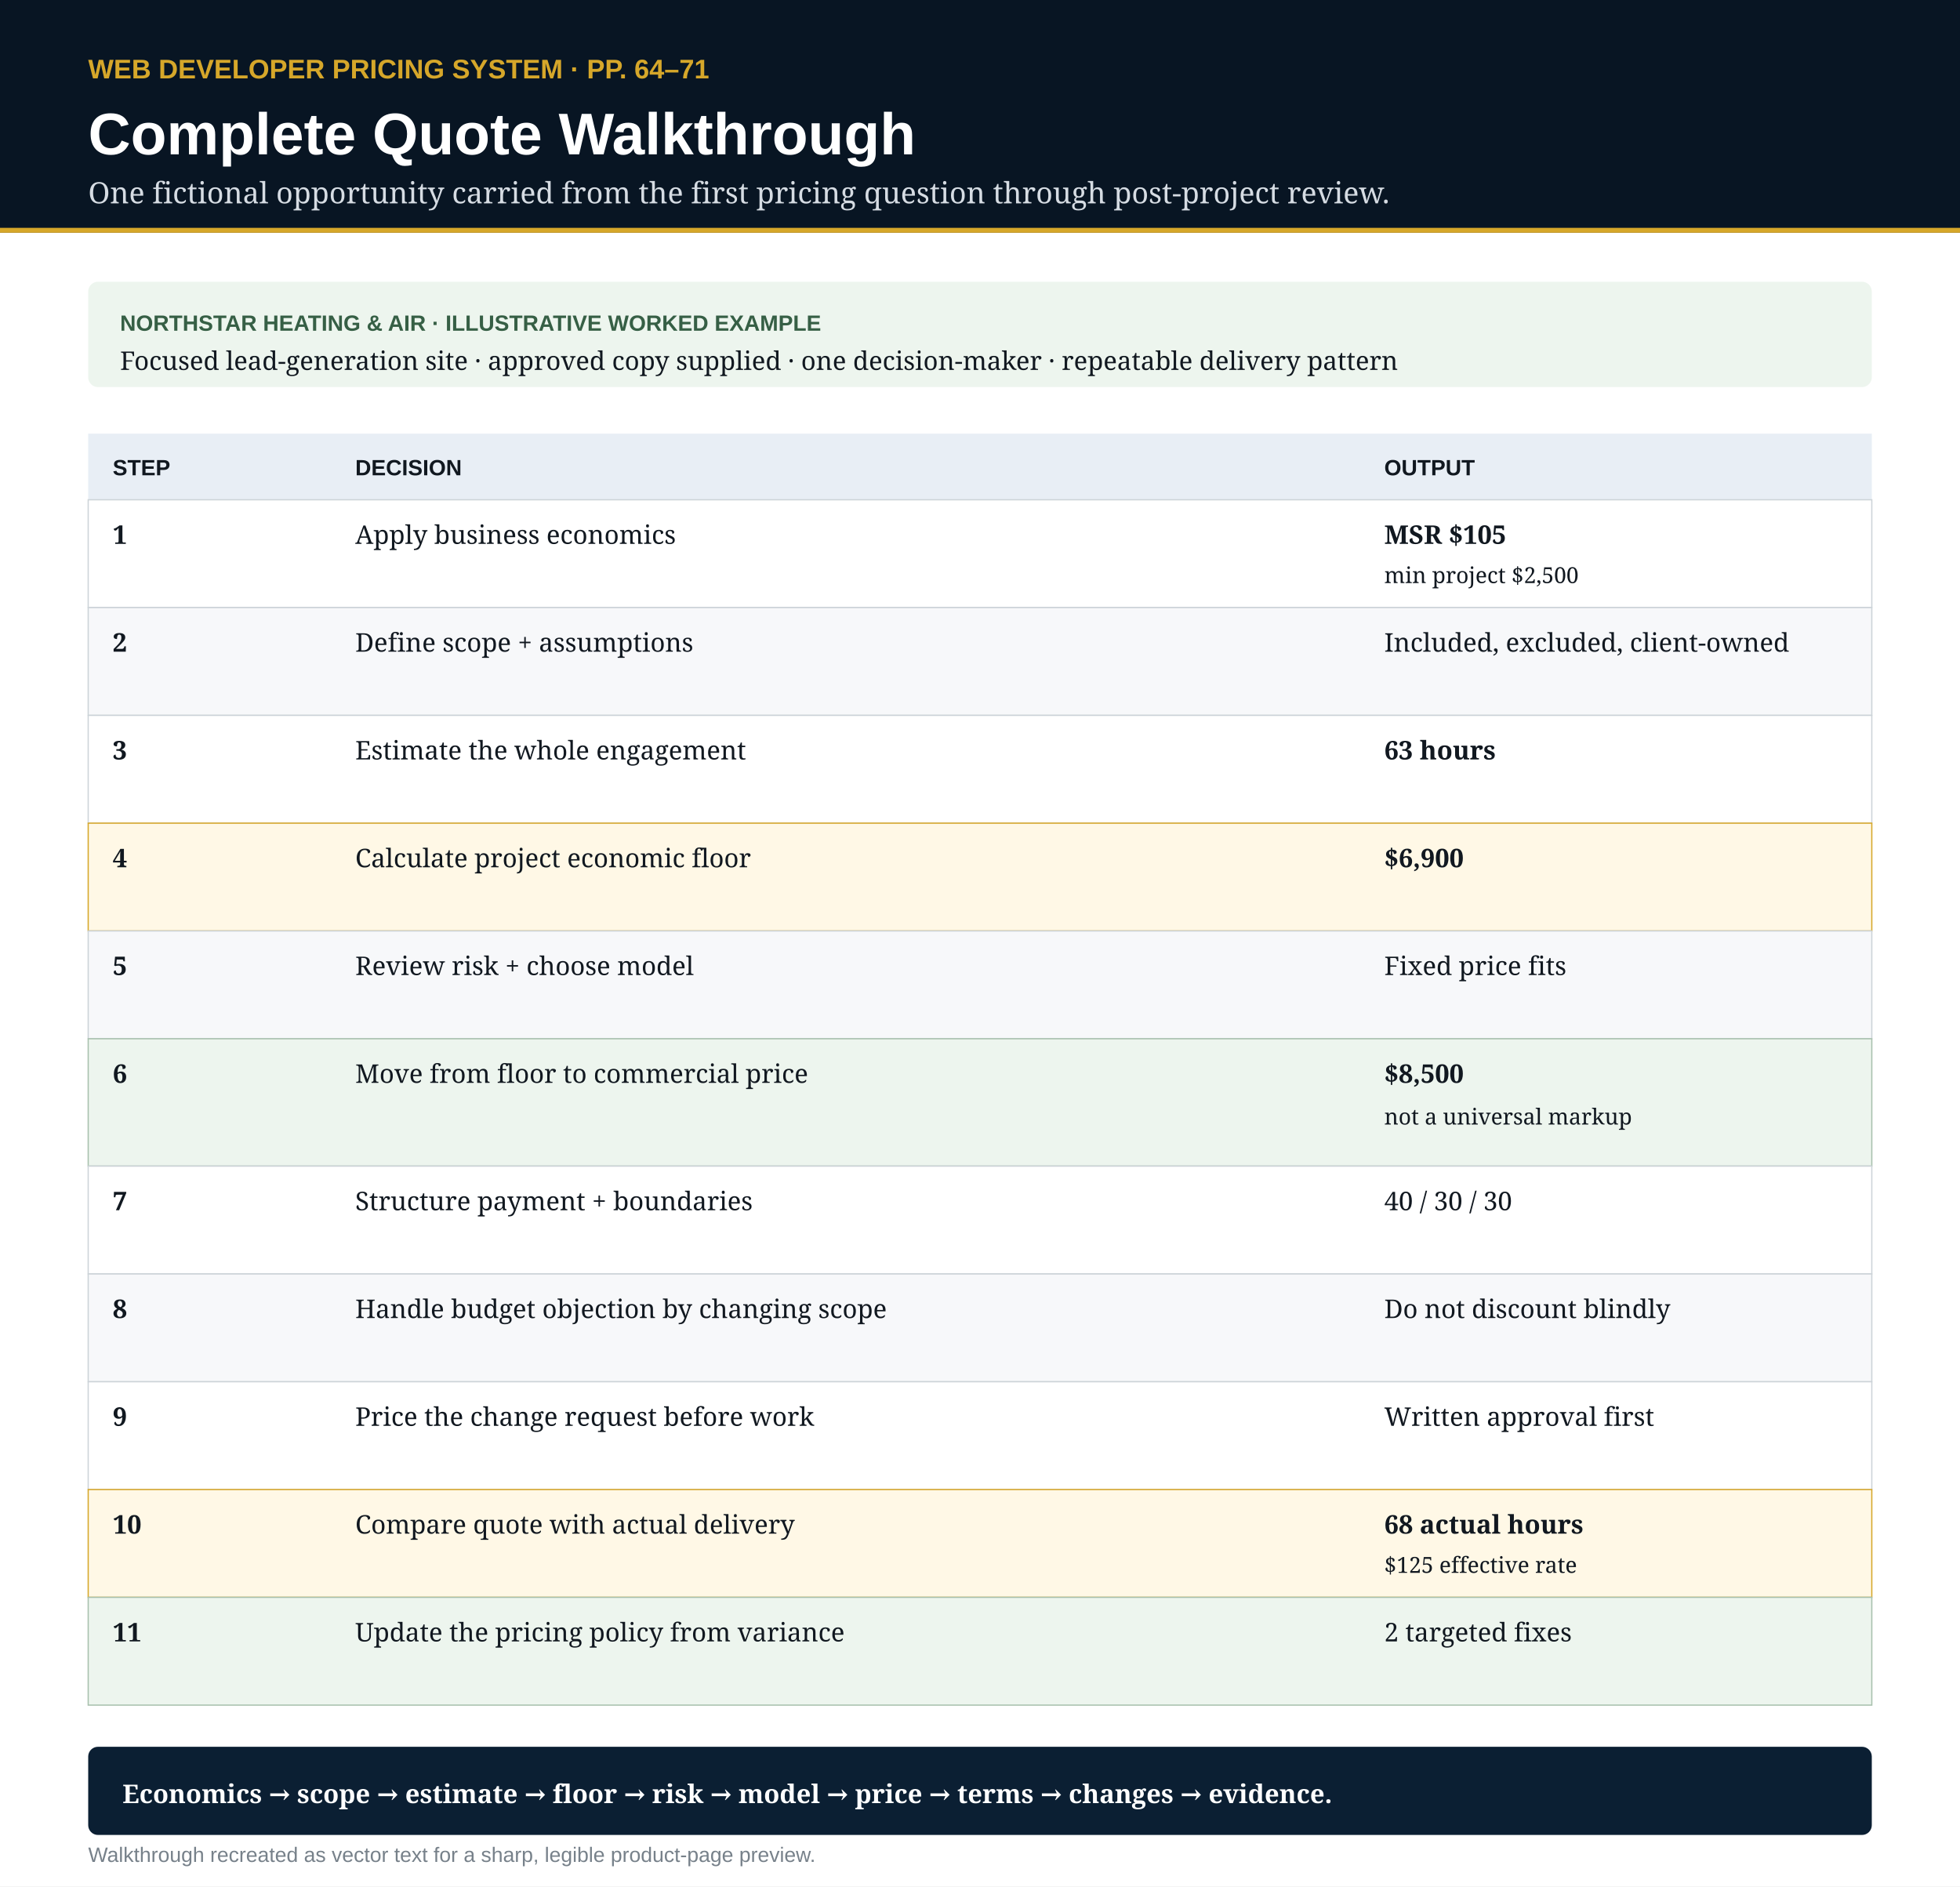
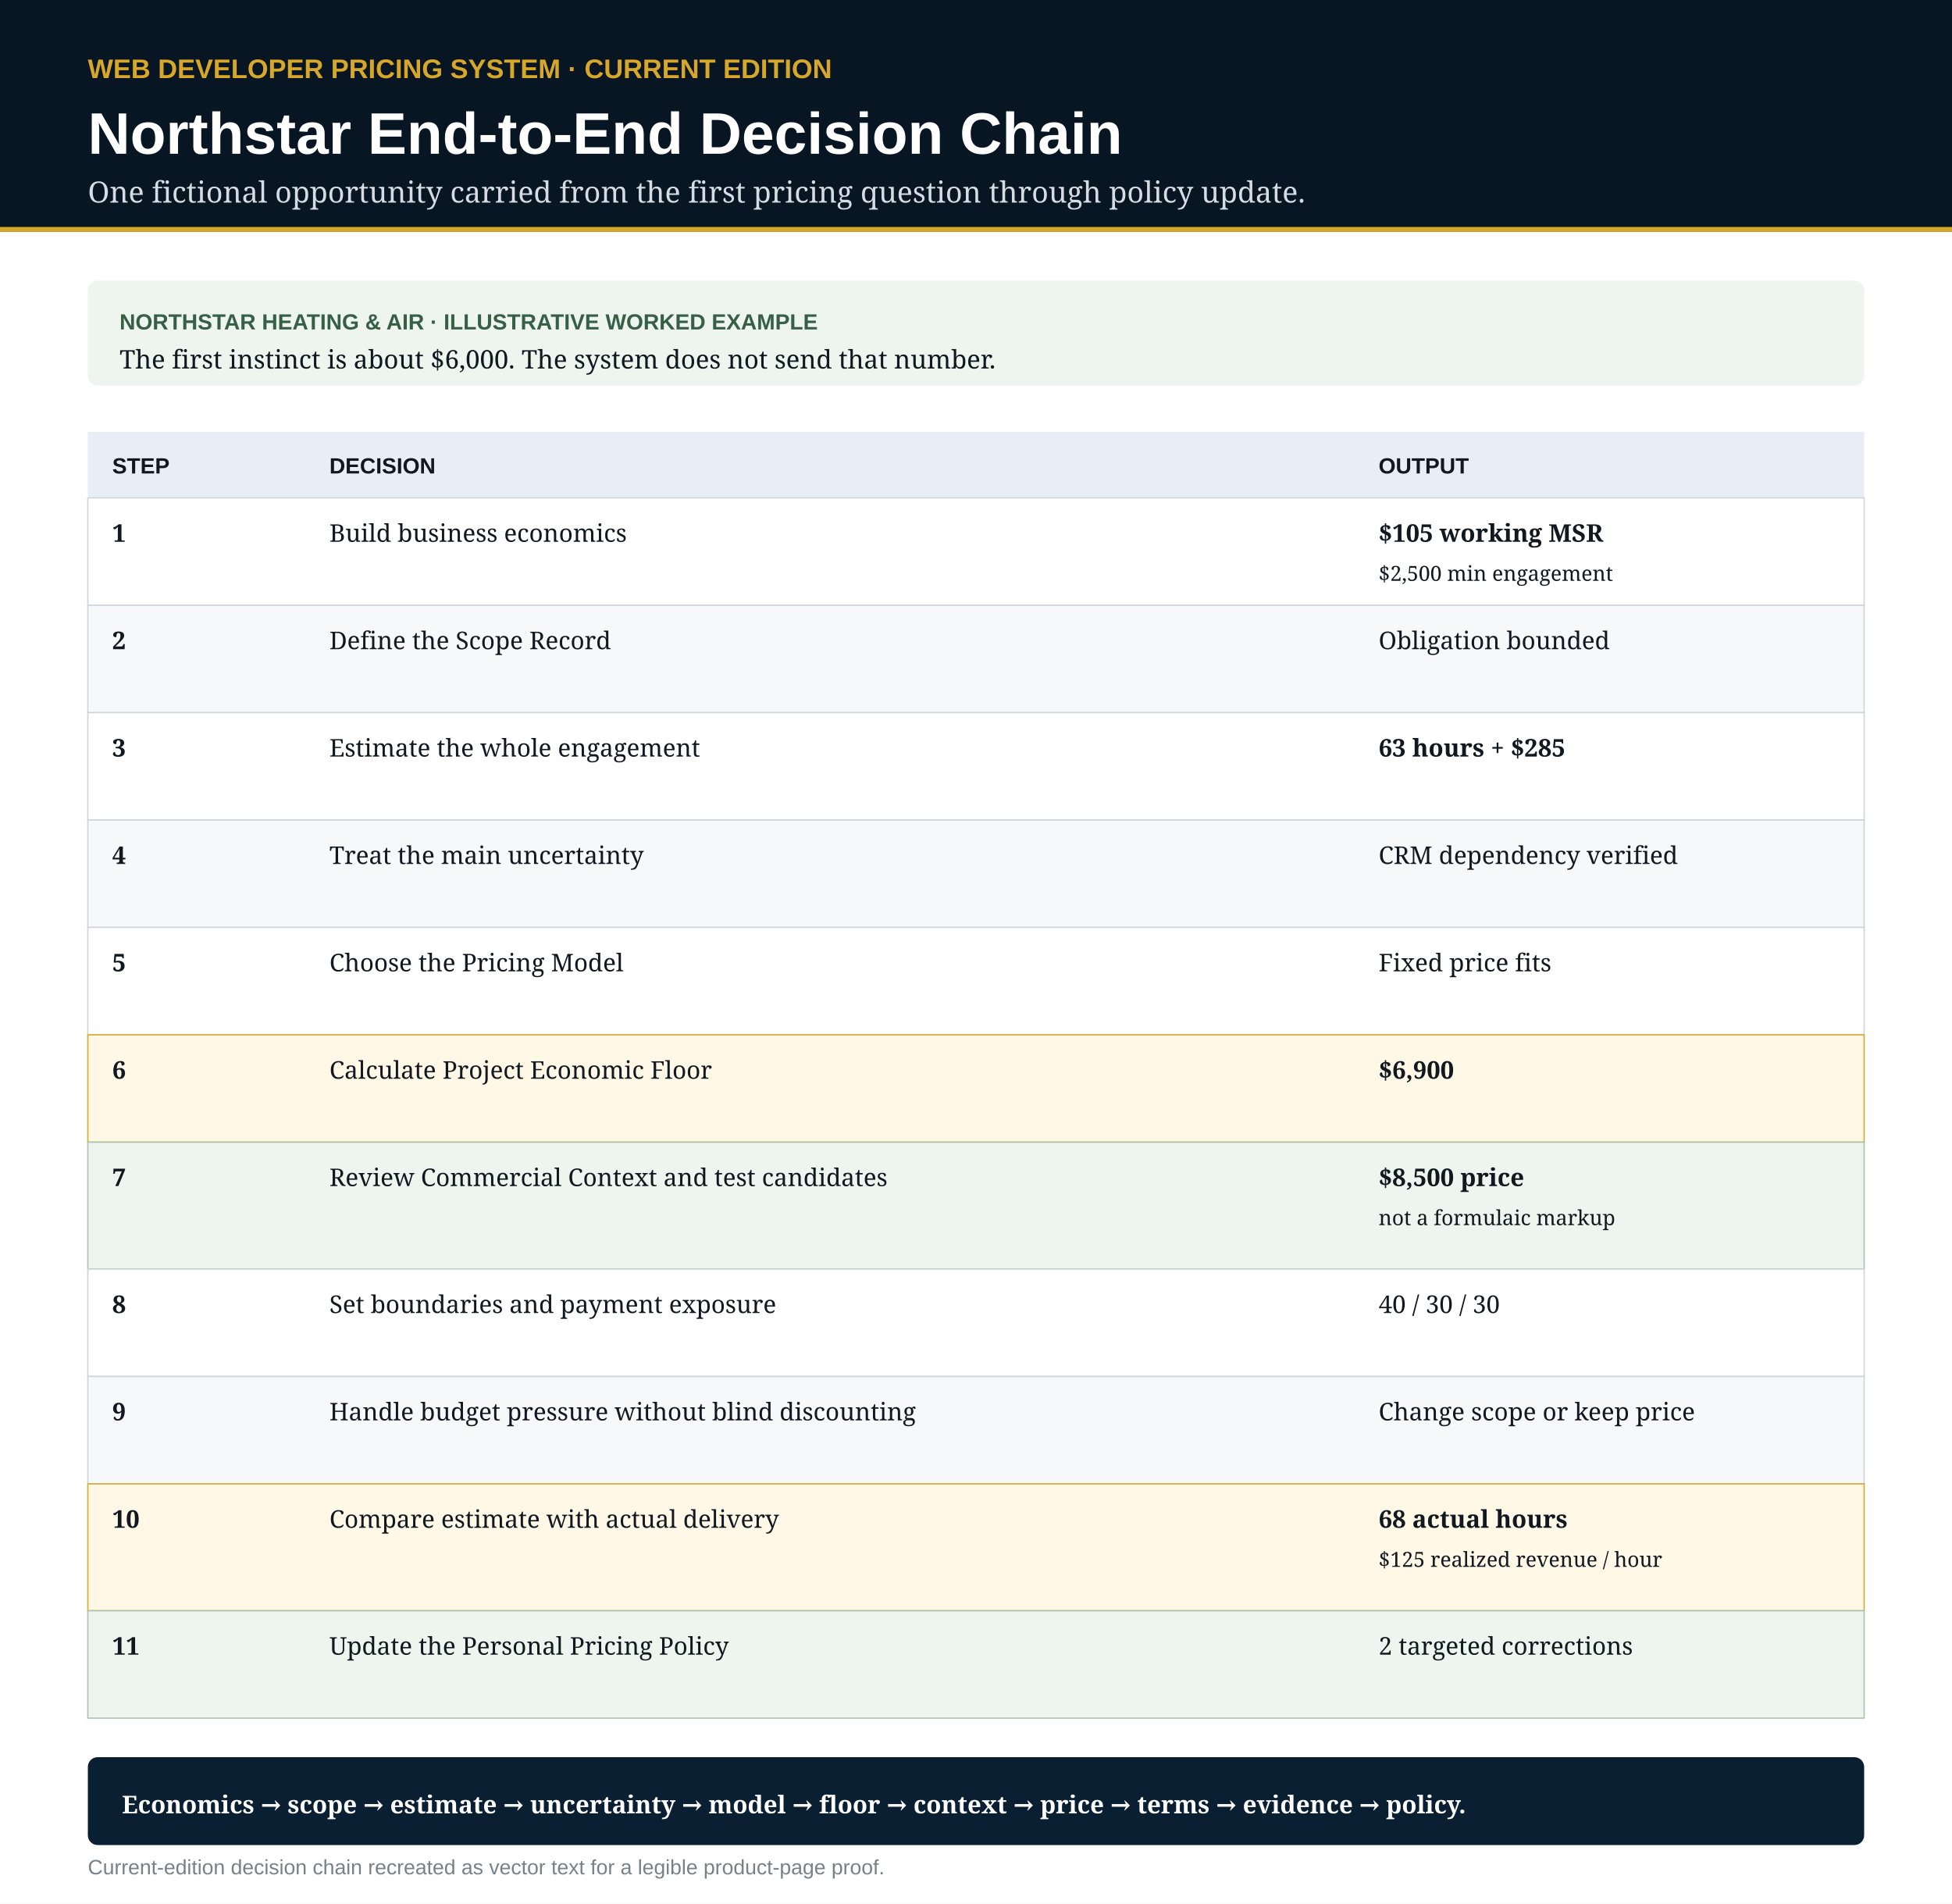
- <svg xmlns="http://www.w3.org/2000/svg" width="1600" height="1540" viewBox="0 0 1600 1540">
-   <rect width="1600" height="1540" fill="#fff" />
+ <svg xmlns="http://www.w3.org/2000/svg" width="1600" height="1560" viewBox="0 0 1600 1560">
+   <rect width="1600" height="1560" fill="#fff" />
  <rect width="1600" height="190" fill="#081523" />
  <rect y="186" width="1600" height="4" fill="#d6a72a" />
-   <text x="72" y="64" font-family="Arial,sans-serif" font-size="22" font-weight="700" fill="#d6a72a">WEB DEVELOPER PRICING SYSTEM · PP. 64–71</text>
-   <text x="72" y="126" font-family="Arial,sans-serif" font-size="48" font-weight="700" fill="#fff">Complete Quote Walkthrough</text>
-   <text x="72" y="166" font-family="Georgia,serif" font-size="24" fill="#d6dce3">One fictional opportunity carried from the first pricing question through post-project review.</text>
+   <text x="72" y="64" font-family="Arial,sans-serif" font-size="22" font-weight="700" fill="#d6a72a">WEB DEVELOPER PRICING SYSTEM · CURRENT EDITION</text>
+   <text x="72" y="126" font-family="Arial,sans-serif" font-size="48" font-weight="700" fill="#fff">Northstar End-to-End Decision Chain</text>
+   <text x="72" y="166" font-family="Georgia,serif" font-size="24" fill="#d6dce3">One fictional opportunity carried from the first pricing question through policy update.</text>
  <g font-family="Georgia,serif" fill="#111820">
    <rect x="72" y="230" width="1456" height="86" rx="8" fill="#edf5ee" />
    <text x="98" y="270" font-family="Arial,sans-serif" font-size="18" font-weight="700" fill="#365f45">NORTHSTAR HEATING &amp; AIR · ILLUSTRATIVE WORKED EXAMPLE</text>
-     <text x="98" y="302" font-size="21">Focused lead-generation site · approved copy supplied · one decision-maker · repeatable delivery pattern</text>
+     <text x="98" y="302" font-size="21">The first instinct is about $6,000. The system does not send that number.</text>
    <g font-family="Arial,sans-serif" font-size="18" font-weight="700">
      <rect x="72" y="354" width="1456" height="54" fill="#e8eef5" />
      <text x="92" y="388">STEP</text>
-       <text x="290" y="388">DECISION</text>
+       <text x="270" y="388">DECISION</text>
      <text x="1130" y="388">OUTPUT</text>
    </g>
-     <g font-size="21">
+     <g font-size="20">
      <rect x="72" y="408" width="1456" height="88" fill="#fff" stroke="#ccd3d8" />
      <text x="92" y="444" font-weight="700">1</text>
-       <text x="290" y="444">Apply business economics</text>
-       <text x="1130" y="444" font-weight="700">MSR $105</text>
-       <text x="1130" y="476" font-size="18">min project $2,500</text>
+       <text x="270" y="444">Build business economics</text>
+       <text x="1130" y="444" font-weight="700">$105 working MSR</text>
+       <text x="1130" y="476" font-size="17">$2,500 min engagement</text>
      <rect x="72" y="496" width="1456" height="88" fill="#f7f8fa" stroke="#ccd3d8" />
      <text x="92" y="532" font-weight="700">2</text>
-       <text x="290" y="532">Define scope + assumptions</text>
-       <text x="1130" y="532">Included, excluded, client-owned</text>
+       <text x="270" y="532">Define the Scope Record</text>
+       <text x="1130" y="532">Obligation bounded</text>
      <rect x="72" y="584" width="1456" height="88" fill="#fff" stroke="#ccd3d8" />
      <text x="92" y="620" font-weight="700">3</text>
-       <text x="290" y="620">Estimate the whole engagement</text>
-       <text x="1130" y="620" font-weight="700">63 hours</text>
-       <rect x="72" y="672" width="1456" height="88" fill="#fff8e6" stroke="#d6a72a" />
+       <text x="270" y="620">Estimate the whole engagement</text>
+       <text x="1130" y="620" font-weight="700">63 hours + $285</text>
+       <rect x="72" y="672" width="1456" height="88" fill="#f7f8fa" stroke="#ccd3d8" />
      <text x="92" y="708" font-weight="700">4</text>
-       <text x="290" y="708">Calculate project economic floor</text>
-       <text x="1130" y="708" font-weight="700">$6,900</text>
-       <rect x="72" y="760" width="1456" height="88" fill="#f7f8fa" stroke="#ccd3d8" />
+       <text x="270" y="708">Treat the main uncertainty</text>
+       <text x="1130" y="708">CRM dependency verified</text>
+       <rect x="72" y="760" width="1456" height="88" fill="#fff" stroke="#ccd3d8" />
      <text x="92" y="796" font-weight="700">5</text>
-       <text x="290" y="796">Review risk + choose model</text>
+       <text x="270" y="796">Choose the Pricing Model</text>
      <text x="1130" y="796">Fixed price fits</text>
-       <rect x="72" y="848" width="1456" height="104" fill="#edf5ee" stroke="#a8c0ad" />
+       <rect x="72" y="848" width="1456" height="88" fill="#fff8e6" stroke="#d6a72a" />
      <text x="92" y="884" font-weight="700">6</text>
-       <text x="290" y="884">Move from floor to commercial price</text>
-       <text x="1130" y="884" font-weight="700">$8,500</text>
-       <text x="1130" y="918" font-size="18">not a universal markup</text>
-       <rect x="72" y="952" width="1456" height="88" fill="#fff" stroke="#ccd3d8" />
-       <text x="92" y="988" font-weight="700">7</text>
-       <text x="290" y="988">Structure payment + boundaries</text>
-       <text x="1130" y="988">40 / 30 / 30</text>
-       <rect x="72" y="1040" width="1456" height="88" fill="#f7f8fa" stroke="#ccd3d8" />
+       <text x="270" y="884">Calculate Project Economic Floor</text>
+       <text x="1130" y="884" font-weight="700">$6,900</text>
+       <rect x="72" y="936" width="1456" height="104" fill="#edf5ee" stroke="#a8c0ad" />
+       <text x="92" y="972" font-weight="700">7</text>
+       <text x="270" y="972">Review Commercial Context and test candidates</text>
+       <text x="1130" y="972" font-weight="700">$8,500 price</text>
+       <text x="1130" y="1004" font-size="17">not a formulaic markup</text>
+       <rect x="72" y="1040" width="1456" height="88" fill="#fff" stroke="#ccd3d8" />
      <text x="92" y="1076" font-weight="700">8</text>
-       <text x="290" y="1076">Handle budget objection by changing scope</text>
-       <text x="1130" y="1076">Do not discount blindly</text>
-       <rect x="72" y="1128" width="1456" height="88" fill="#fff" stroke="#ccd3d8" />
+       <text x="270" y="1076">Set boundaries and payment exposure</text>
+       <text x="1130" y="1076">40 / 30 / 30</text>
+       <rect x="72" y="1128" width="1456" height="88" fill="#f7f8fa" stroke="#ccd3d8" />
      <text x="92" y="1164" font-weight="700">9</text>
-       <text x="290" y="1164">Price the change request before work</text>
-       <text x="1130" y="1164">Written approval first</text>
-       <rect x="72" y="1216" width="1456" height="88" fill="#fff8e6" stroke="#d6a72a" />
+       <text x="270" y="1164">Handle budget pressure without blind discounting</text>
+       <text x="1130" y="1164">Change scope or keep price</text>
+       <rect x="72" y="1216" width="1456" height="104" fill="#fff8e6" stroke="#d6a72a" />
      <text x="92" y="1252" font-weight="700">10</text>
-       <text x="290" y="1252">Compare quote with actual delivery</text>
+       <text x="270" y="1252">Compare estimate with actual delivery</text>
      <text x="1130" y="1252" font-weight="700">68 actual hours</text>
-       <text x="1130" y="1284" font-size="18">$125 effective rate</text>
-       <rect x="72" y="1304" width="1456" height="88" fill="#edf5ee" stroke="#a8c0ad" />
-       <text x="92" y="1340" font-weight="700">11</text>
-       <text x="290" y="1340">Update the pricing policy from variance</text>
-       <text x="1130" y="1340">2 targeted fixes</text>
-       <rect x="72" y="1426" width="1456" height="72" rx="8" fill="#0b1f33" />
-       <text x="100" y="1472" font-size="21" font-weight="700" fill="#fff">Economics → scope → estimate → floor → risk → model → price → terms → changes → evidence.</text>
+       <text x="1130" y="1284" font-size="17">$125 realized revenue / hour</text>
+       <rect x="72" y="1320" width="1456" height="88" fill="#edf5ee" stroke="#a8c0ad" />
+       <text x="92" y="1356" font-weight="700">11</text>
+       <text x="270" y="1356">Update the Personal Pricing Policy</text>
+       <text x="1130" y="1356">2 targeted corrections</text>
+       <rect x="72" y="1440" width="1456" height="72" rx="8" fill="#0b1f33" />
+       <text x="100" y="1486" font-size="20" font-weight="700" fill="#fff">Economics → scope → estimate → uncertainty → model → floor → context → price → terms → evidence → policy.</text>
    </g>
  </g>
-   <text x="72" y="1520" font-family="Arial,sans-serif" font-size="17" fill="#77818a">Walkthrough recreated as vector text for a sharp, legible product-page preview.</text>
+   <text x="72" y="1536" font-family="Arial,sans-serif" font-size="17" fill="#77818a">Current-edition decision chain recreated as vector text for a legible product-page proof.</text>
</svg>
